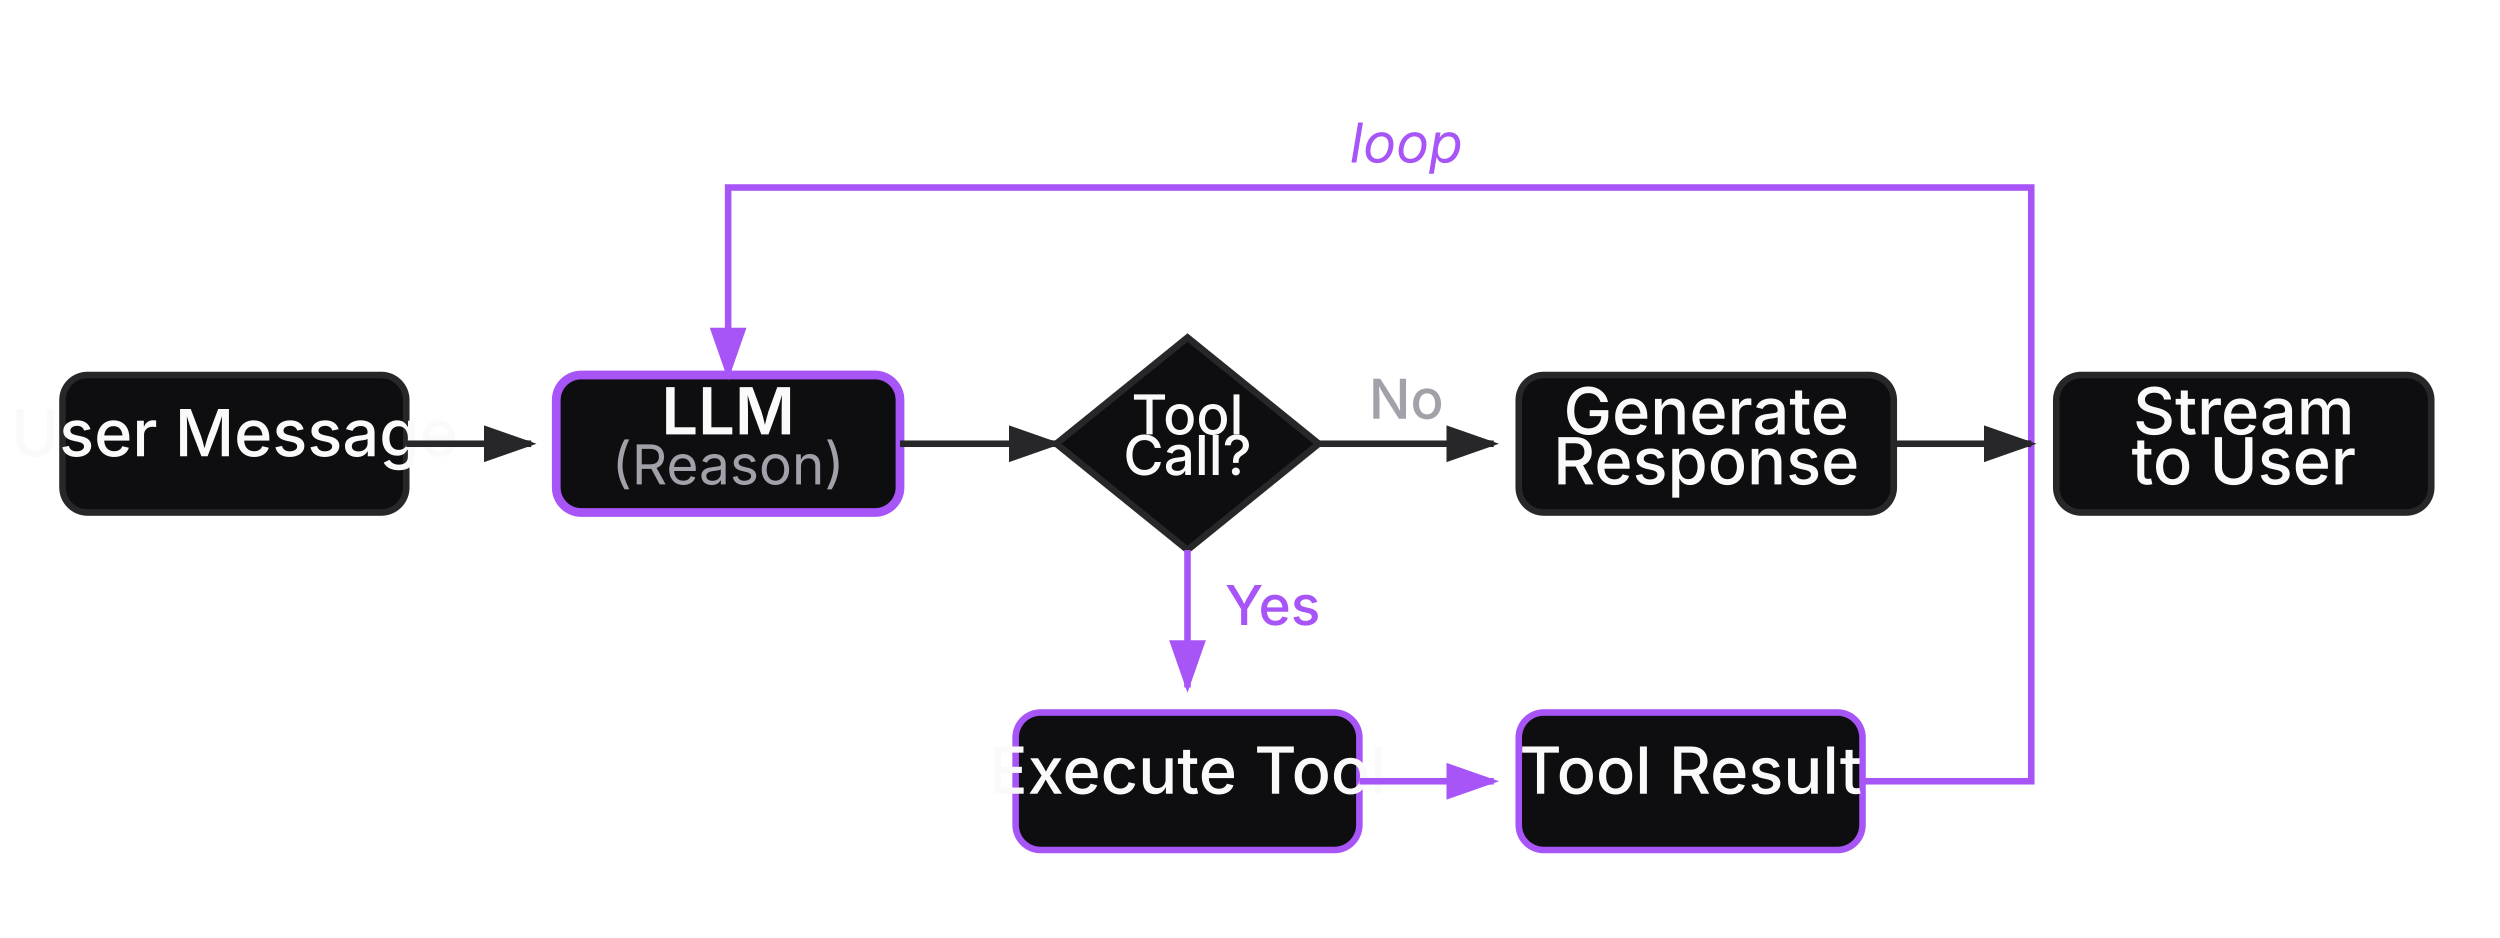
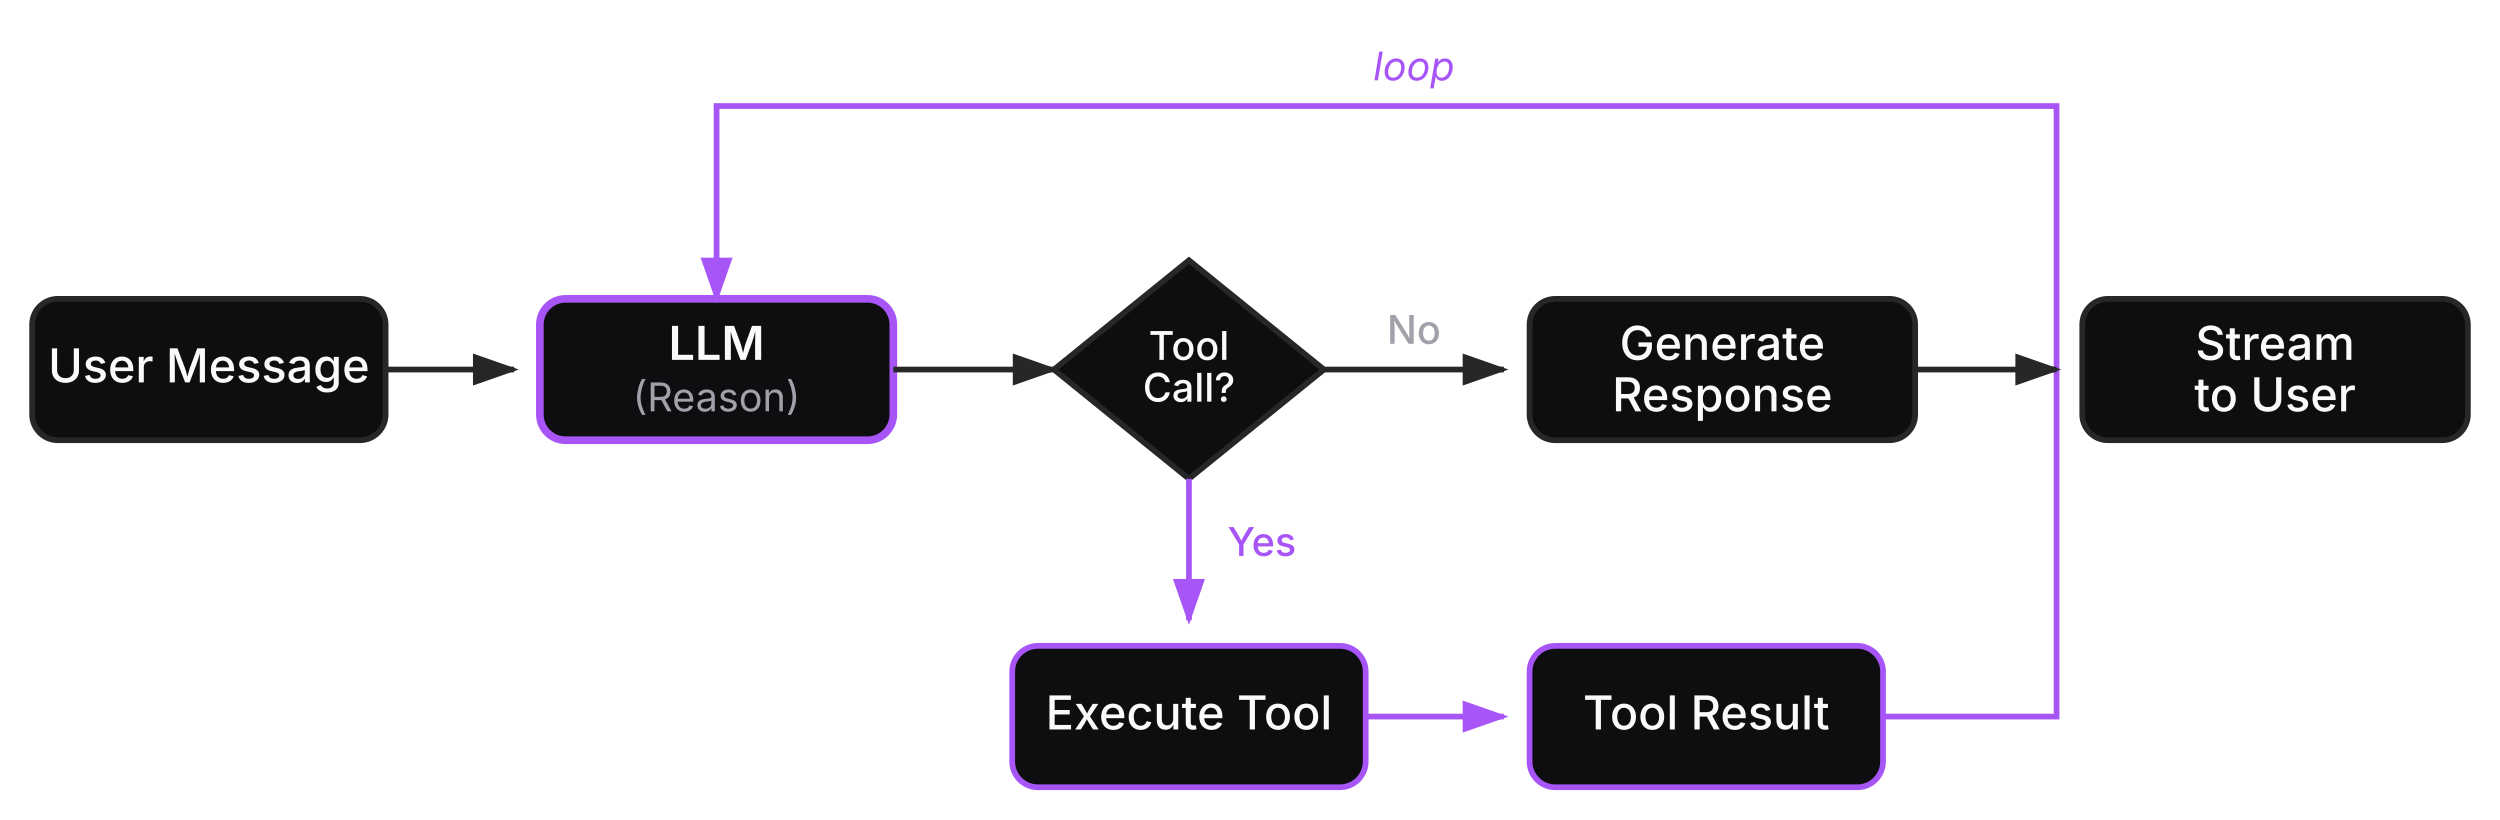
- <svg xmlns="http://www.w3.org/2000/svg" id="agent-react-loop" viewBox="0 0 800 300" width="800" height="300" font-family="Inter, system-ui, -apple-system, 'Segoe UI', Roboto, sans-serif">
+ <svg xmlns="http://www.w3.org/2000/svg" id="agent-react-loop" viewBox="10 27 778 255" width="778" height="255" font-family="Inter, system-ui, -apple-system, 'Segoe UI', Roboto, sans-serif">
  <defs>
    <marker id="arrow-react" viewBox="0 0 10 7" refX="9" refY="3.5" markerWidth="8" markerHeight="6" orient="auto-start-reverse">
      <polygon points="0 0, 10 3.5, 0 7" fill="#27272A" />
    </marker>
    <marker id="arrow-brand-react" viewBox="0 0 10 7" refX="9" refY="3.5" markerWidth="8" markerHeight="6" orient="auto-start-reverse">
      <polygon points="0 0, 10 3.5, 0 7" fill="#A855F7" />
    </marker>
  </defs>
-   <rect x="20" y="120" width="110" height="44" rx="8" fill="#0E0E10" stroke="#27272A" stroke-width="2.1" />
-   <text x="75" y="146" text-anchor="middle" fill="#FAFAFA" font-size="20.8" font-weight="500">User Message</text>
-   <line x1="130" y1="142" x2="170" y2="142" stroke="#27272A" stroke-width="2.1" marker-end="url(#arrow-react)" />
-   <rect x="178" y="120" width="110" height="44" rx="8" fill="#0E0E10" stroke="#A855F7" stroke-width="2.8" />
-   <text x="233" y="139" text-anchor="middle" fill="#FAFAFA" font-size="20.8" font-weight="600">LLM</text>
-   <text x="233" y="155" text-anchor="middle" fill="#A1A1AA" font-size="17.6">(Reason)</text>
-   <line x1="288" y1="142" x2="338" y2="142" stroke="#27272A" stroke-width="2.1" marker-end="url(#arrow-react)" />
-   <polygon points="380,108 422,142 380,176 338,142" fill="#0E0E10" stroke="#27272A" stroke-width="2.1" />
-   <text x="380" y="139" text-anchor="middle" fill="#FAFAFA" font-size="17.6" font-weight="500">Tool</text>
-   <text x="380" y="152" text-anchor="middle" fill="#FAFAFA" font-size="17.6" font-weight="500">Call?</text>
-   <line x1="380" y1="176" x2="380" y2="220" stroke="#A855F7" stroke-width="2.1" marker-end="url(#arrow-brand-react)" />
-   <text x="392" y="200" fill="#A855F7" font-size="17.6" font-weight="500">Yes</text>
-   <rect x="325" y="228" width="110" height="44" rx="8" fill="#0E0E10" stroke="#A855F7" stroke-width="2.1" />
-   <text x="380" y="254" text-anchor="middle" fill="#FAFAFA" font-size="20.8" font-weight="500">Execute Tool</text>
-   <line x1="435" y1="250" x2="478" y2="250" stroke="#A855F7" stroke-width="2.1" marker-end="url(#arrow-brand-react)" />
-   <rect x="486" y="228" width="110" height="44" rx="8" fill="#0E0E10" stroke="#A855F7" stroke-width="2.1" />
-   <text x="541" y="254" text-anchor="middle" fill="#FAFAFA" font-size="20.8" font-weight="500">Tool Result</text>
-   <polyline points="596,250 650,250 650,60 233,60 233,120" fill="none" stroke="#A855F7" stroke-width="2.1" marker-end="url(#arrow-brand-react)" />
-   <text x="450" y="52" text-anchor="middle" fill="#A855F7" font-size="17.6" font-style="italic">loop</text>
-   <line x1="422" y1="142" x2="478" y2="142" stroke="#27272A" stroke-width="2.1" marker-end="url(#arrow-react)" />
-   <text x="450" y="134" text-anchor="middle" fill="#A1A1AA" font-size="17.6" font-weight="500">No</text>
-   <rect x="486" y="120" width="120" height="44" rx="8" fill="#0E0E10" stroke="#27272A" stroke-width="2.1" />
-   <text x="546" y="139" text-anchor="middle" fill="#FAFAFA" font-size="20.8" font-weight="500">Generate</text>
-   <text x="546" y="155" text-anchor="middle" fill="#FAFAFA" font-size="20.8" font-weight="500">Response</text>
-   <line x1="606" y1="142" x2="650" y2="142" stroke="#27272A" stroke-width="2.1" marker-end="url(#arrow-react)" />
-   <rect x="658" y="120" width="120" height="44" rx="8" fill="#0E0E10" stroke="#27272A" stroke-width="2.1" />
-   <text x="718" y="139" text-anchor="middle" fill="#FAFAFA" font-size="20.8" font-weight="500">Stream</text>
-   <text x="718" y="155" text-anchor="middle" fill="#FAFAFA" font-size="20.8" font-weight="500">to User</text>
+   <rect x="20" y="120" width="110" height="44" rx="8" fill="#0E0E10" stroke="#27272A" stroke-width="1.78" />
+   <text x="75" y="146" text-anchor="middle" fill="#FAFAFA" font-size="14.56" font-weight="500">User Message</text>
+   <line x1="130" y1="142" x2="170" y2="142" stroke="#27272A" stroke-width="1.78" marker-end="url(#arrow-react)" />
+   <rect x="178" y="120" width="110" height="44" rx="8" fill="#0E0E10" stroke="#A855F7" stroke-width="2.38" />
+   <text x="233" y="139" text-anchor="middle" fill="#FAFAFA" font-size="14.56" font-weight="600">LLM</text>
+   <text x="233" y="155" text-anchor="middle" fill="#A1A1AA" font-size="12.32">(Reason)</text>
+   <line x1="288" y1="142" x2="338" y2="142" stroke="#27272A" stroke-width="1.78" marker-end="url(#arrow-react)" />
+   <polygon points="380,108 422,142 380,176 338,142" fill="#0E0E10" stroke="#27272A" stroke-width="1.78" />
+   <text x="380" y="139" text-anchor="middle" fill="#FAFAFA" font-size="12.32" font-weight="500">Tool</text>
+   <text x="380" y="152" text-anchor="middle" fill="#FAFAFA" font-size="12.32" font-weight="500">Call?</text>
+   <line x1="380" y1="176" x2="380" y2="220" stroke="#A855F7" stroke-width="1.78" marker-end="url(#arrow-brand-react)" />
+   <text x="392" y="200" fill="#A855F7" font-size="12.32" font-weight="500">Yes</text>
+   <rect x="325" y="228" width="110" height="44" rx="8" fill="#0E0E10" stroke="#A855F7" stroke-width="1.78" />
+   <text x="380" y="254" text-anchor="middle" fill="#FAFAFA" font-size="14.56" font-weight="500">Execute Tool</text>
+   <line x1="435" y1="250" x2="478" y2="250" stroke="#A855F7" stroke-width="1.78" marker-end="url(#arrow-brand-react)" />
+   <rect x="486" y="228" width="110" height="44" rx="8" fill="#0E0E10" stroke="#A855F7" stroke-width="1.78" />
+   <text x="541" y="254" text-anchor="middle" fill="#FAFAFA" font-size="14.56" font-weight="500">Tool Result</text>
+   <polyline points="596,250 650,250 650,60 233,60 233,120" fill="none" stroke="#A855F7" stroke-width="1.78" marker-end="url(#arrow-brand-react)" />
+   <text x="450" y="52" text-anchor="middle" fill="#A855F7" font-size="12.32" font-style="italic">loop</text>
+   <line x1="422" y1="142" x2="478" y2="142" stroke="#27272A" stroke-width="1.78" marker-end="url(#arrow-react)" />
+   <text x="450" y="134" text-anchor="middle" fill="#A1A1AA" font-size="12.32" font-weight="500">No</text>
+   <rect x="486" y="120" width="120" height="44" rx="8" fill="#0E0E10" stroke="#27272A" stroke-width="1.78" />
+   <text x="546" y="139" text-anchor="middle" fill="#FAFAFA" font-size="14.56" font-weight="500">Generate</text>
+   <text x="546" y="155" text-anchor="middle" fill="#FAFAFA" font-size="14.56" font-weight="500">Response</text>
+   <line x1="606" y1="142" x2="650" y2="142" stroke="#27272A" stroke-width="1.78" marker-end="url(#arrow-react)" />
+   <rect x="658" y="120" width="120" height="44" rx="8" fill="#0E0E10" stroke="#27272A" stroke-width="1.78" />
+   <text x="718" y="139" text-anchor="middle" fill="#FAFAFA" font-size="14.56" font-weight="500">Stream</text>
+   <text x="718" y="155" text-anchor="middle" fill="#FAFAFA" font-size="14.56" font-weight="500">to User</text>
</svg>
